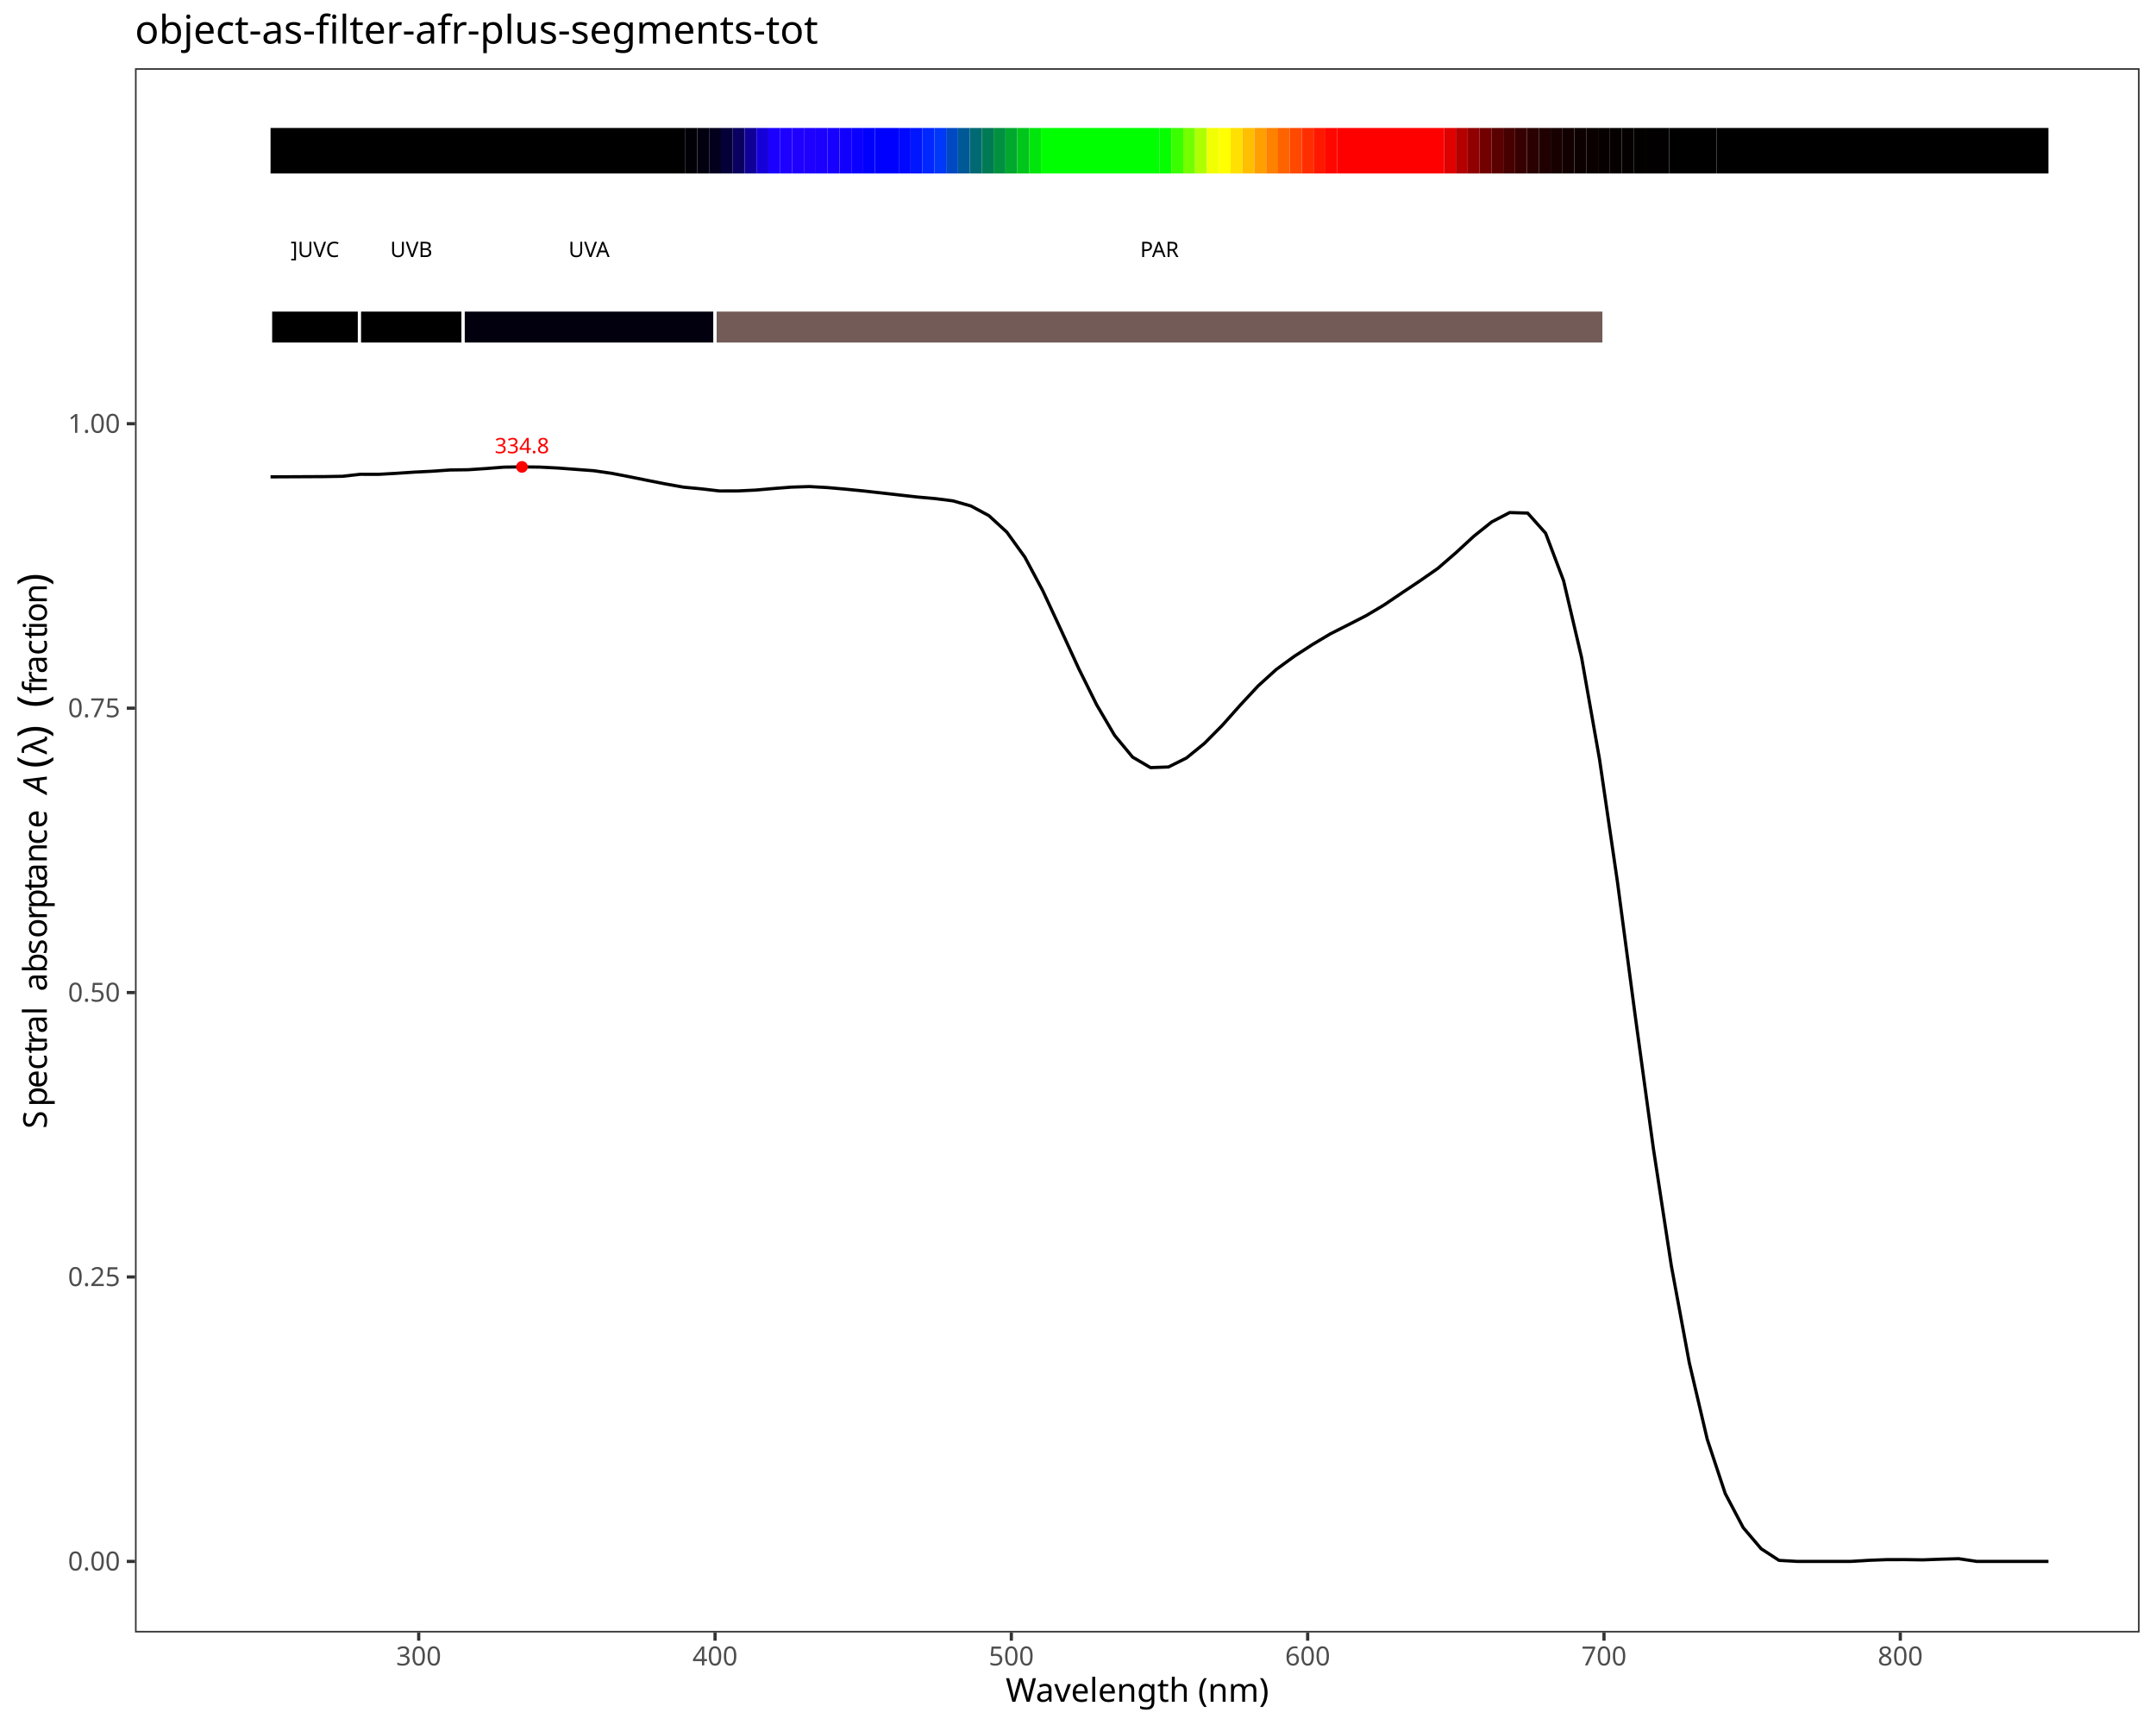
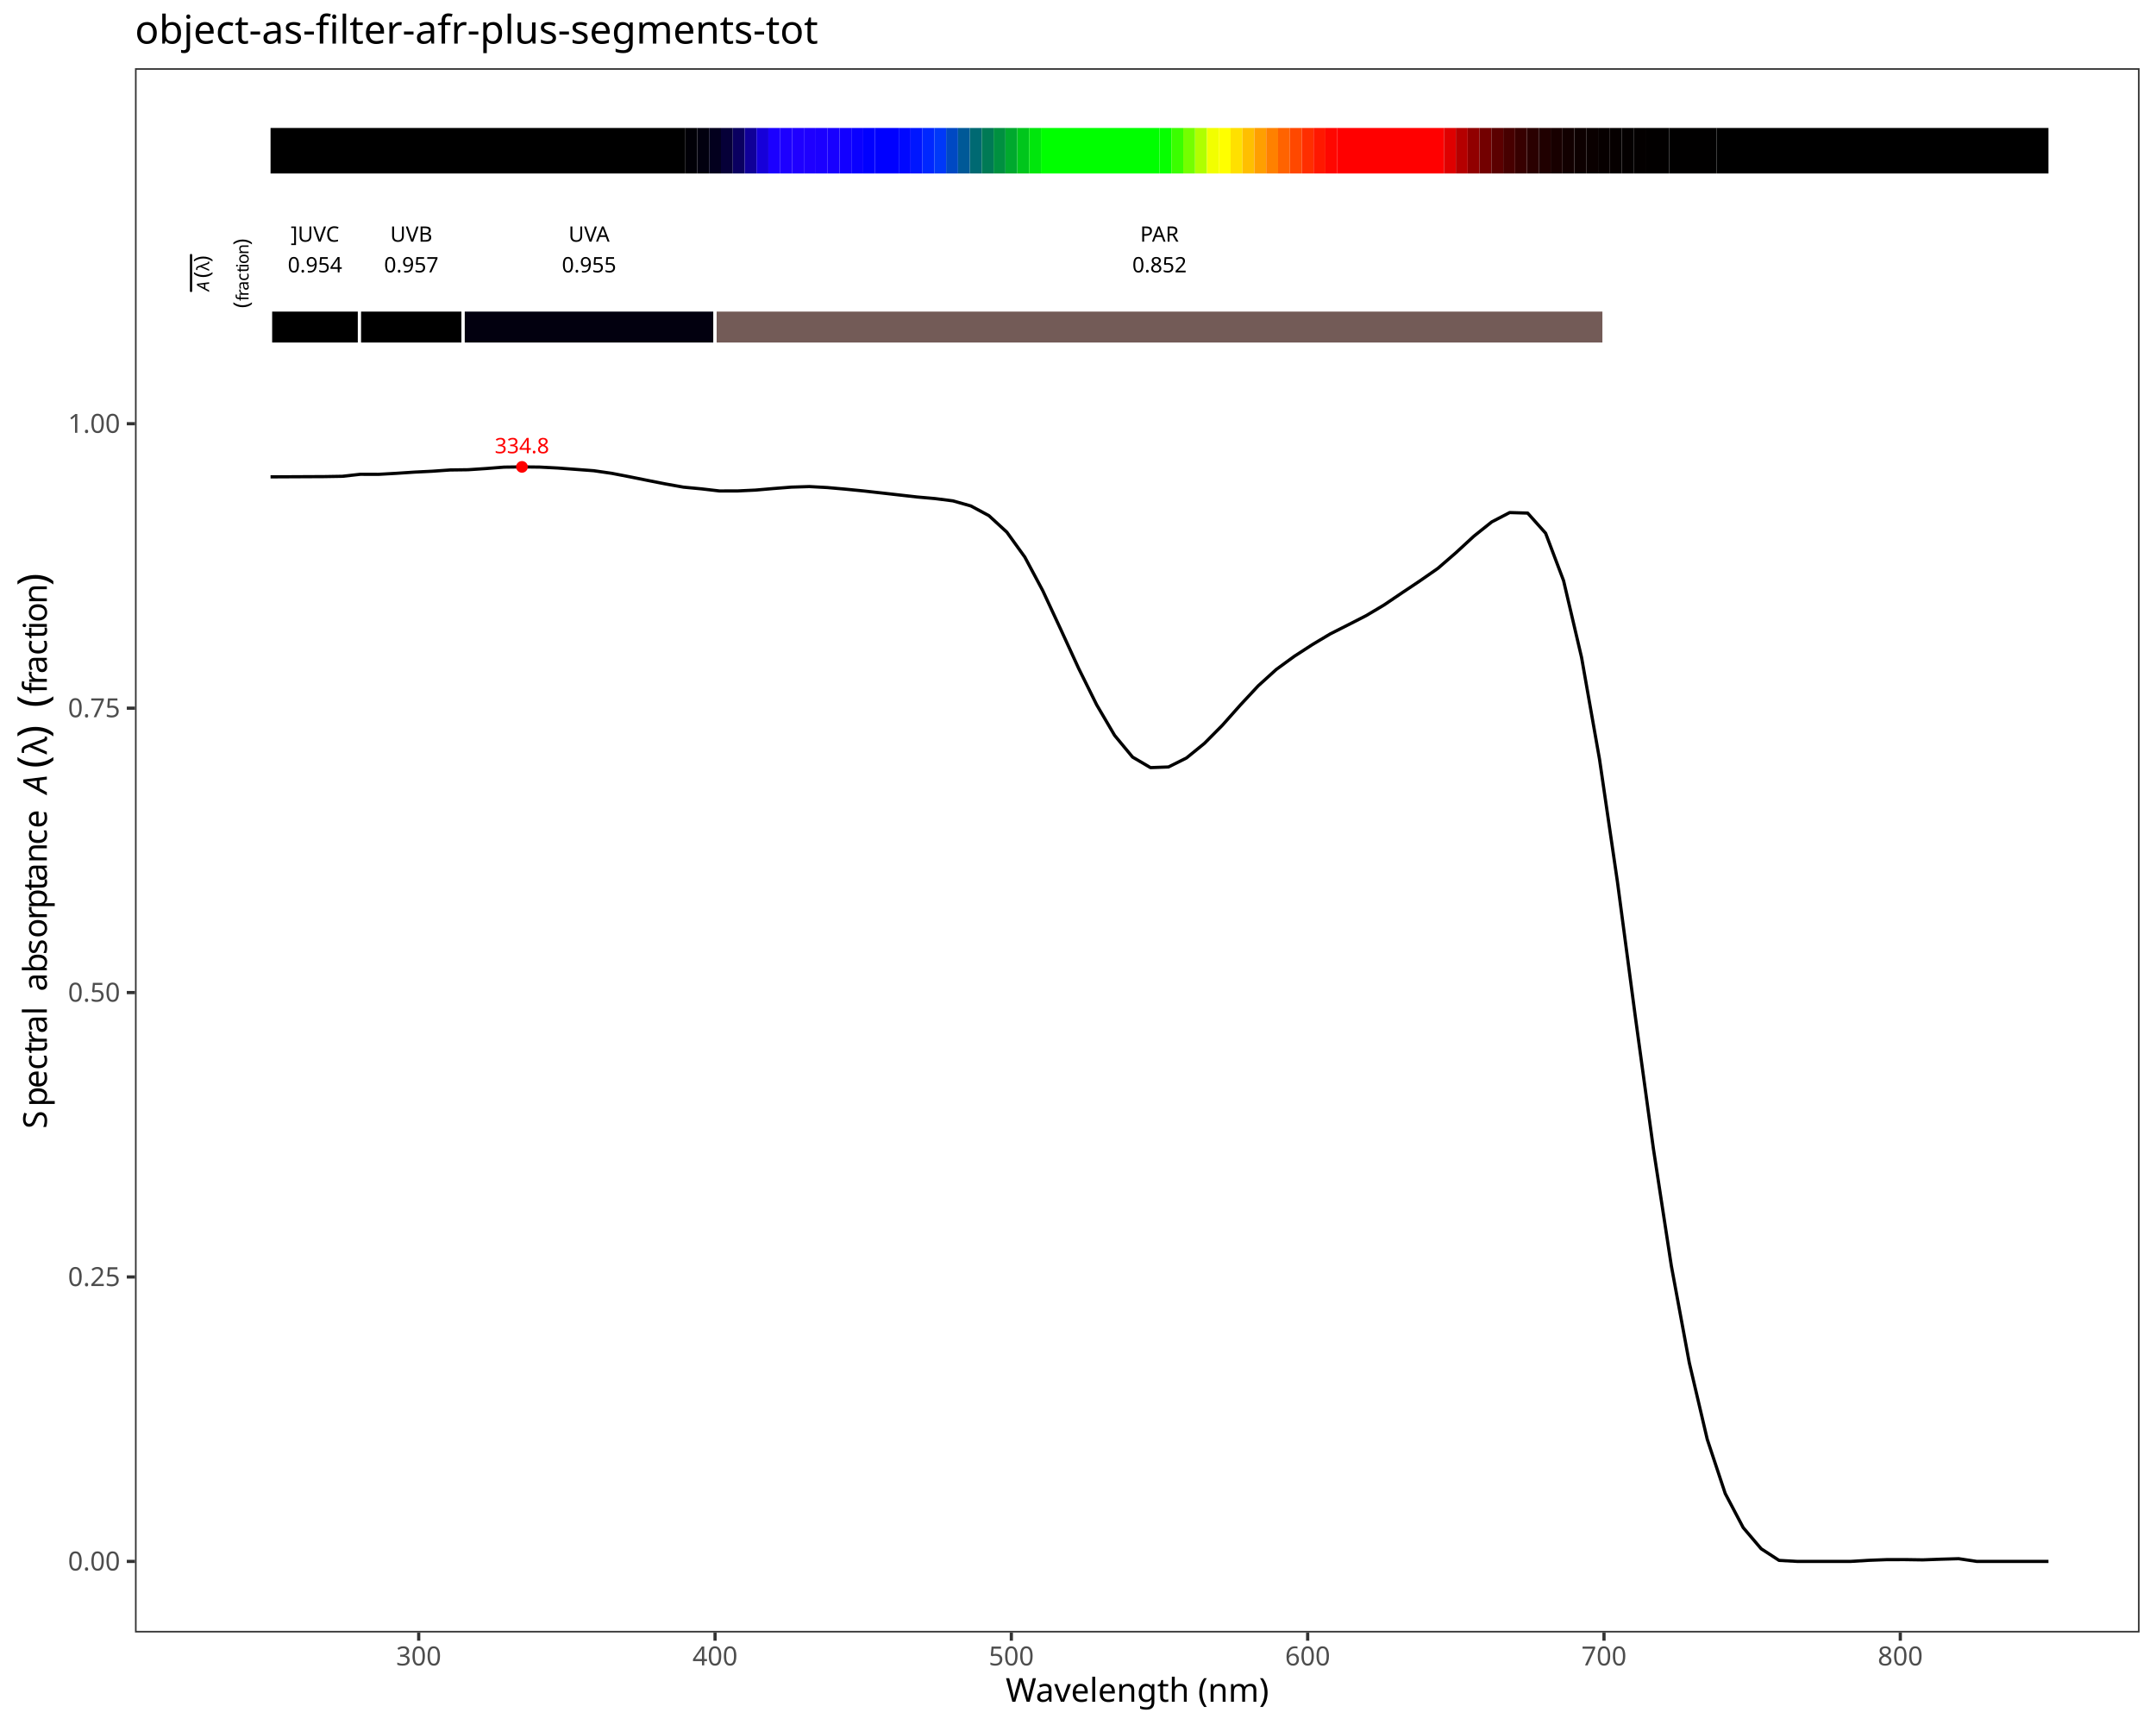
<svg xmlns="http://www.w3.org/2000/svg" class="svglite" data-engine-version="2.0" width="720.00pt" height="576.00pt" viewBox="0 0 720.00 576.00">
  <defs>
    <style type="text/css">
    .svglite line, .svglite polyline, .svglite polygon, .svglite path, .svglite rect, .svglite circle {
      fill: none;
      stroke: #000000;
      stroke-linecap: round;
      stroke-linejoin: round;
      stroke-miterlimit: 10.00;
    }
  </style>
  </defs>
  <rect width="100%" height="100%" style="stroke: none; fill: #FFFFFF;" />
  <defs>
    <clipPath id="cpMC4wMHw3MjAuMDB8MC4wMHw1NzYuMDA=">
      <rect x="0.00" y="0.00" width="720.00" height="576.00" />
    </clipPath>
  </defs>
  <g clip-path="url(#cpMC4wMHw3MjAuMDB8MC4wMHw1NzYuMDA=)">
    <rect x="0.00" y="0.00" width="720.00" height="576.00" style="stroke-width: 1.07; stroke: #FFFFFF; fill: #FFFFFF;" />
  </g>
  <defs>
    <clipPath id="cpNDUuMDh8NzE0LjUyfDIyLjc4fDU0NS4xMQ==">
      <rect x="45.08" y="22.78" width="669.44" height="522.33" />
    </clipPath>
  </defs>
  <g clip-path="url(#cpNDUuMDh8NzE0LjUyfDIyLjc4fDU0NS4xMQ==)">
    <rect x="45.08" y="22.78" width="669.44" height="522.33" style="stroke-width: 1.07; stroke: none; fill: #FFFFFF;" />
    <polyline points="90.35,159.23 96.35,159.20 102.35,159.17 108.34,159.14 114.34,159.04 120.34,158.37 126.33,158.39 132.33,158.05 138.33,157.65 144.33,157.35 150.32,156.93 156.32,156.85 162.32,156.45 168.32,155.98 174.31,155.90 180.31,155.97 186.31,156.28 192.31,156.73 198.30,157.18 204.30,158.05 210.30,159.21 216.30,160.42 222.29,161.60 228.29,162.67 234.29,163.24 240.29,163.94 246.28,163.93 252.28,163.65 258.28,163.13 264.27,162.66 270.27,162.47 276.27,162.80 282.27,163.33 288.26,163.92 294.26,164.59 300.26,165.27 306.26,165.95 312.25,166.48 318.25,167.25 324.25,168.95 330.25,172.18 336.24,177.69 342.24,186.01 348.24,197.25 354.24,210.16 360.23,223.22 366.23,235.34 372.23,245.56 378.22,252.80 384.22,256.32 390.22,256.10 396.22,253.10 402.21,248.23 408.21,242.18 414.21,235.42 420.21,228.98 426.20,223.55 432.20,219.17 438.20,215.28 444.20,211.69 450.19,208.66 456.19,205.59 462.19,202.02 468.19,197.96 474.18,193.96 480.18,189.79 486.18,184.59 492.18,179.06 498.17,174.27 504.17,171.15 510.17,171.33 516.16,178.04 522.16,193.90 528.16,219.50 534.16,253.52 540.15,294.47 546.15,339.70 552.15,383.52 558.15,422.69 564.14,455.03 570.14,480.61 576.14,498.70 582.14,510.09 588.13,517.14 594.13,521.04 600.13,521.37 606.13,521.37 612.12,521.37 618.12,521.37 624.12,521.01 630.11,520.78 636.11,520.77 642.11,520.86 648.11,520.64 654.10,520.47 660.10,521.37 666.10,521.37 672.10,521.37 678.09,521.37 684.09,521.37 " style="stroke-width: 1.07; stroke-linecap: butt;" />
    <text x="174.31" y="151.34" text-anchor="middle" style="font-size: 7.11px; fill: #FF0000; font-family: sans;" textLength="17.80px" lengthAdjust="spacingAndGlyphs">334.8</text>
    <circle cx="174.31" cy="155.90" r="1.95" style="stroke-width: 0.71; stroke: none; fill: #FF0000;" />
    <rect x="90.35" y="42.73" width="138.54" height="15.20" style="stroke-width: 1.07; stroke: none; stroke-linecap: square; stroke-linejoin: miter; fill: #000000;" />
    <rect x="228.89" y="42.73" width="3.96" height="15.20" style="stroke-width: 1.07; stroke: none; stroke-linecap: square; stroke-linejoin: miter; fill: #010007;" />
    <rect x="232.85" y="42.73" width="3.96" height="15.20" style="stroke-width: 1.07; stroke: none; stroke-linecap: square; stroke-linejoin: miter; fill: #02000F;" />
    <rect x="236.81" y="42.73" width="3.96" height="15.20" style="stroke-width: 1.07; stroke: none; stroke-linecap: square; stroke-linejoin: miter; fill: #03001E;" />
    <rect x="240.76" y="42.73" width="3.96" height="15.20" style="stroke-width: 1.07; stroke: none; stroke-linecap: square; stroke-linejoin: miter; fill: #060038;" />
    <rect x="244.72" y="42.73" width="3.96" height="15.20" style="stroke-width: 1.07; stroke: none; stroke-linecap: square; stroke-linejoin: miter; fill: #0A0060;" />
    <rect x="248.68" y="42.73" width="3.96" height="15.20" style="stroke-width: 1.07; stroke: none; stroke-linecap: square; stroke-linejoin: miter; fill: #100098;" />
    <rect x="252.64" y="42.73" width="3.96" height="15.20" style="stroke-width: 1.07; stroke: none; stroke-linecap: square; stroke-linejoin: miter; fill: #1600D9;" />
    <rect x="256.60" y="42.73" width="3.96" height="15.20" style="stroke-width: 1.07; stroke: none; stroke-linecap: square; stroke-linejoin: miter; fill: #1B00FF;" />
    <rect x="260.56" y="42.73" width="3.96" height="15.20" style="stroke-width: 1.07; stroke: none; stroke-linecap: square; stroke-linejoin: miter; fill: #1D00FF;" />
    <rect x="264.51" y="42.73" width="3.96" height="15.20" style="stroke-width: 1.07; stroke: none; stroke-linecap: square; stroke-linejoin: miter; fill: #1F00FF;" />
    <rect x="268.47" y="42.73" width="3.96" height="15.20" style="stroke-width: 1.07; stroke: none; stroke-linecap: square; stroke-linejoin: miter; fill: #1E00FF;" />
    <rect x="272.43" y="42.73" width="3.96" height="15.20" style="stroke-width: 1.07; stroke: none; stroke-linecap: square; stroke-linejoin: miter; fill: #1B00FF;" />
    <rect x="276.39" y="42.73" width="3.96" height="15.20" style="stroke-width: 1.07; stroke: none; stroke-linecap: square; stroke-linejoin: miter; fill: #1800FF;" />
    <rect x="280.35" y="42.73" width="3.96" height="15.20" style="stroke-width: 1.07; stroke: none; stroke-linecap: square; stroke-linejoin: miter; fill: #1200FF;" />
    <rect x="284.31" y="42.73" width="3.96" height="15.20" style="stroke-width: 1.07; stroke: none; stroke-linecap: square; stroke-linejoin: miter; fill: #0A00FF;" />
    <rect x="288.26" y="42.73" width="3.96" height="15.20" style="stroke-width: 1.07; stroke: none; stroke-linecap: square; stroke-linejoin: miter; fill: #0100FF;" />
    <rect x="292.22" y="42.73" width="7.92" height="15.20" style="stroke-width: 1.07; stroke: none; stroke-linecap: square; stroke-linejoin: miter; fill: #0000FF;" />
    <rect x="300.14" y="42.73" width="3.96" height="15.20" style="stroke-width: 1.07; stroke: none; stroke-linecap: square; stroke-linejoin: miter; fill: #0008FF;" />
    <rect x="304.10" y="42.73" width="3.96" height="15.20" style="stroke-width: 1.07; stroke: none; stroke-linecap: square; stroke-linejoin: miter; fill: #0016FF;" />
    <rect x="308.06" y="42.73" width="3.96" height="15.20" style="stroke-width: 1.07; stroke: none; stroke-linecap: square; stroke-linejoin: miter; fill: #0027FF;" />
    <rect x="312.01" y="42.73" width="3.96" height="15.20" style="stroke-width: 1.07; stroke: none; stroke-linecap: square; stroke-linejoin: miter; fill: #0038F9;" />
    <rect x="315.97" y="42.73" width="3.96" height="15.20" style="stroke-width: 1.07; stroke: none; stroke-linecap: square; stroke-linejoin: miter; fill: #0049C3;" />
    <rect x="319.93" y="42.73" width="3.96" height="15.20" style="stroke-width: 1.07; stroke: none; stroke-linecap: square; stroke-linejoin: miter; fill: #005997;" />
    <rect x="323.89" y="42.73" width="3.96" height="15.20" style="stroke-width: 1.07; stroke: none; stroke-linecap: square; stroke-linejoin: miter; fill: #006972;" />
    <rect x="327.85" y="42.73" width="3.96" height="15.20" style="stroke-width: 1.07; stroke: none; stroke-linecap: square; stroke-linejoin: miter; fill: #007A55;" />
    <rect x="331.81" y="42.73" width="3.96" height="15.20" style="stroke-width: 1.07; stroke: none; stroke-linecap: square; stroke-linejoin: miter; fill: #009040;" />
    <rect x="335.76" y="42.73" width="3.96" height="15.20" style="stroke-width: 1.07; stroke: none; stroke-linecap: square; stroke-linejoin: miter; fill: #00A92E;" />
    <rect x="339.72" y="42.73" width="3.96" height="15.20" style="stroke-width: 1.07; stroke: none; stroke-linecap: square; stroke-linejoin: miter; fill: #00C61C;" />
    <rect x="343.68" y="42.73" width="3.96" height="15.20" style="stroke-width: 1.07; stroke: none; stroke-linecap: square; stroke-linejoin: miter; fill: #00E60C;" />
    <rect x="347.64" y="42.73" width="39.58" height="15.20" style="stroke-width: 1.07; stroke: none; stroke-linecap: square; stroke-linejoin: miter; fill: #00FF00;" />
    <rect x="387.22" y="42.73" width="3.96" height="15.20" style="stroke-width: 1.07; stroke: none; stroke-linecap: square; stroke-linejoin: miter; fill: #06FF00;" />
    <rect x="391.18" y="42.73" width="3.96" height="15.20" style="stroke-width: 1.07; stroke: none; stroke-linecap: square; stroke-linejoin: miter; fill: #3AFF00;" />
    <rect x="395.14" y="42.73" width="3.96" height="15.20" style="stroke-width: 1.07; stroke: none; stroke-linecap: square; stroke-linejoin: miter; fill: #74FF00;" />
    <rect x="399.10" y="42.73" width="3.96" height="15.20" style="stroke-width: 1.07; stroke: none; stroke-linecap: square; stroke-linejoin: miter; fill: #B0FF00;" />
    <rect x="403.05" y="42.73" width="3.96" height="15.20" style="stroke-width: 1.07; stroke: none; stroke-linecap: square; stroke-linejoin: miter; fill: #F2FF00;" />
    <rect x="407.01" y="42.73" width="3.96" height="15.20" style="stroke-width: 1.07; stroke: none; stroke-linecap: square; stroke-linejoin: miter; fill: #FFFF00;" />
    <rect x="410.97" y="42.73" width="3.96" height="15.20" style="stroke-width: 1.07; stroke: none; stroke-linecap: square; stroke-linejoin: miter; fill: #FFE000;" />
    <rect x="414.93" y="42.73" width="3.96" height="15.20" style="stroke-width: 1.07; stroke: none; stroke-linecap: square; stroke-linejoin: miter; fill: #FFBF00;" />
    <rect x="418.89" y="42.73" width="3.96" height="15.20" style="stroke-width: 1.07; stroke: none; stroke-linecap: square; stroke-linejoin: miter; fill: #FF9F00;" />
    <rect x="422.85" y="42.73" width="3.96" height="15.20" style="stroke-width: 1.07; stroke: none; stroke-linecap: square; stroke-linejoin: miter; fill: #FF8100;" />
    <rect x="426.80" y="42.73" width="3.96" height="15.20" style="stroke-width: 1.07; stroke: none; stroke-linecap: square; stroke-linejoin: miter; fill: #FF6300;" />
    <rect x="430.76" y="42.73" width="3.96" height="15.20" style="stroke-width: 1.07; stroke: none; stroke-linecap: square; stroke-linejoin: miter; fill: #FF4800;" />
    <rect x="434.72" y="42.73" width="3.96" height="15.20" style="stroke-width: 1.07; stroke: none; stroke-linecap: square; stroke-linejoin: miter; fill: #FF2E00;" />
    <rect x="438.68" y="42.73" width="3.96" height="15.20" style="stroke-width: 1.07; stroke: none; stroke-linecap: square; stroke-linejoin: miter; fill: #FF1800;" />
    <rect x="442.64" y="42.73" width="3.96" height="15.20" style="stroke-width: 1.07; stroke: none; stroke-linecap: square; stroke-linejoin: miter; fill: #FF0700;" />
    <rect x="446.60" y="42.73" width="35.62" height="15.20" style="stroke-width: 1.07; stroke: none; stroke-linecap: square; stroke-linejoin: miter; fill: #FF0000;" />
    <rect x="482.22" y="42.73" width="3.96" height="15.20" style="stroke-width: 1.07; stroke: none; stroke-linecap: square; stroke-linejoin: miter; fill: #DF0000;" />
    <rect x="486.18" y="42.73" width="3.96" height="15.20" style="stroke-width: 1.07; stroke: none; stroke-linecap: square; stroke-linejoin: miter; fill: #B50000;" />
    <rect x="490.14" y="42.73" width="3.96" height="15.20" style="stroke-width: 1.07; stroke: none; stroke-linecap: square; stroke-linejoin: miter; fill: #910000;" />
    <rect x="494.09" y="42.73" width="3.96" height="15.20" style="stroke-width: 1.07; stroke: none; stroke-linecap: square; stroke-linejoin: miter; fill: #730000;" />
    <rect x="498.05" y="42.73" width="3.96" height="15.20" style="stroke-width: 1.07; stroke: none; stroke-linecap: square; stroke-linejoin: miter; fill: #5B0000;" />
    <rect x="502.01" y="42.73" width="3.96" height="15.20" style="stroke-width: 1.07; stroke: none; stroke-linecap: square; stroke-linejoin: miter; fill: #470000;" />
    <rect x="505.97" y="42.73" width="3.96" height="15.20" style="stroke-width: 1.07; stroke: none; stroke-linecap: square; stroke-linejoin: miter; fill: #370000;" />
    <rect x="509.93" y="42.73" width="3.96" height="15.20" style="stroke-width: 1.07; stroke: none; stroke-linecap: square; stroke-linejoin: miter; fill: #2A0000;" />
    <rect x="513.89" y="42.73" width="3.96" height="15.20" style="stroke-width: 1.07; stroke: none; stroke-linecap: square; stroke-linejoin: miter; fill: #200000;" />
    <rect x="517.84" y="42.73" width="3.96" height="15.20" style="stroke-width: 1.07; stroke: none; stroke-linecap: square; stroke-linejoin: miter; fill: #180000;" />
    <rect x="521.80" y="42.73" width="3.96" height="15.20" style="stroke-width: 1.07; stroke: none; stroke-linecap: square; stroke-linejoin: miter; fill: #120000;" />
    <rect x="525.76" y="42.73" width="3.96" height="15.20" style="stroke-width: 1.07; stroke: none; stroke-linecap: square; stroke-linejoin: miter; fill: #0D0000;" />
    <rect x="529.72" y="42.73" width="3.96" height="15.20" style="stroke-width: 1.07; stroke: none; stroke-linecap: square; stroke-linejoin: miter; fill: #0A0000;" />
    <rect x="533.68" y="42.73" width="3.96" height="15.20" style="stroke-width: 1.07; stroke: none; stroke-linecap: square; stroke-linejoin: miter; fill: #070000;" />
    <rect x="537.64" y="42.73" width="3.96" height="15.20" style="stroke-width: 1.07; stroke: none; stroke-linecap: square; stroke-linejoin: miter; fill: #060000;" />
    <rect x="541.59" y="42.73" width="3.96" height="15.20" style="stroke-width: 1.07; stroke: none; stroke-linecap: square; stroke-linejoin: miter; fill: #040000;" />
    <rect x="545.55" y="42.73" width="3.96" height="15.20" style="stroke-width: 1.07; stroke: none; stroke-linecap: square; stroke-linejoin: miter; fill: #030000;" />
    <rect x="549.51" y="42.73" width="7.92" height="15.20" style="stroke-width: 1.07; stroke: none; stroke-linecap: square; stroke-linejoin: miter; fill: #020000;" />
    <rect x="557.43" y="42.73" width="15.83" height="15.20" style="stroke-width: 1.07; stroke: none; stroke-linecap: square; stroke-linejoin: miter; fill: #010000;" />
    <rect x="573.26" y="42.73" width="110.83" height="15.20" style="stroke-width: 1.07; stroke: none; stroke-linecap: square; stroke-linejoin: miter; fill: #000000;" />
    <rect x="90.35" y="103.51" width="29.69" height="11.40" style="stroke-width: 1.07; stroke: #FFFFFF; stroke-linecap: square; stroke-linejoin: miter; fill: #000000;" />
    <rect x="120.04" y="103.51" width="34.63" height="11.40" style="stroke-width: 1.07; stroke: #FFFFFF; stroke-linecap: square; stroke-linejoin: miter; fill: #000000;" />
    <rect x="154.67" y="103.51" width="84.11" height="11.40" style="stroke-width: 1.07; stroke: #FFFFFF; stroke-linecap: square; stroke-linejoin: miter; fill: #02000F;" />
    <rect x="238.79" y="103.51" width="296.87" height="11.40" style="stroke-width: 1.07; stroke: #FFFFFF; stroke-linecap: square; stroke-linejoin: miter; fill: #735B57;" />
-     <text x="105.19" y="85.82" text-anchor="middle" style="font-size: 7.11px; font-family: sans;" textLength="17.00px" lengthAdjust="spacingAndGlyphs">]UVC</text>
-     <text x="137.36" y="85.82" text-anchor="middle" style="font-size: 7.11px; font-family: sans;" textLength="14.63px" lengthAdjust="spacingAndGlyphs">UVB</text>
-     <text x="196.73" y="85.82" text-anchor="middle" style="font-size: 7.11px; font-family: sans;" textLength="14.63px" lengthAdjust="spacingAndGlyphs">UVA</text>
-     <text x="387.22" y="85.82" text-anchor="middle" style="font-size: 7.11px; font-family: sans;" textLength="14.63px" lengthAdjust="spacingAndGlyphs">PAR</text>
+     <text x="105.19" y="80.70" text-anchor="middle" style="font-size: 7.11px; font-family: sans;" textLength="17.00px" lengthAdjust="spacingAndGlyphs">]UVC</text>
+     <text x="105.19" y="90.94" text-anchor="middle" style="font-size: 7.11px; font-family: sans;" textLength="17.80px" lengthAdjust="spacingAndGlyphs">0.954</text>
+     <text x="137.36" y="80.70" text-anchor="middle" style="font-size: 7.11px; font-family: sans;" textLength="14.63px" lengthAdjust="spacingAndGlyphs">UVB</text>
+     <text x="137.36" y="90.94" text-anchor="middle" style="font-size: 7.11px; font-family: sans;" textLength="17.80px" lengthAdjust="spacingAndGlyphs">0.957</text>
+     <text x="196.73" y="80.70" text-anchor="middle" style="font-size: 7.11px; font-family: sans;" textLength="14.63px" lengthAdjust="spacingAndGlyphs">UVA</text>
+     <text x="196.73" y="90.94" text-anchor="middle" style="font-size: 7.11px; font-family: sans;" textLength="17.80px" lengthAdjust="spacingAndGlyphs">0.955</text>
+     <text x="387.22" y="80.70" text-anchor="middle" style="font-size: 7.11px; font-family: sans;" textLength="14.63px" lengthAdjust="spacingAndGlyphs">PAR</text>
+     <text x="387.22" y="90.94" text-anchor="middle" style="font-size: 7.11px; font-family: sans;" textLength="17.80px" lengthAdjust="spacingAndGlyphs">0.852</text>
+     <text transform="translate(69.84,97.17) rotate(-90)" style="font-size: 5.69px; font-style: italic; font-family: sans;" textLength="3.80px" lengthAdjust="spacingAndGlyphs">A</text>
+     <text transform="translate(69.84,92.78) rotate(-90)" style="font-size: 7.11px; font-family: sans;" textLength="2.37px" lengthAdjust="spacingAndGlyphs">(</text>
+     <text transform="translate(69.84,90.42) rotate(-90)" style="font-size: 5.69px; font-family: sans;" textLength="2.90px" lengthAdjust="spacingAndGlyphs">λ</text>
+     <text transform="translate(69.84,87.52) rotate(-90)" style="font-size: 7.11px; font-family: sans;" textLength="2.36px" lengthAdjust="spacingAndGlyphs">)</text>
+     <polyline points="63.80,97.17 63.80,85.15 " style="stroke-width: 0.75;" />
+     <text transform="translate(83.01,102.86) rotate(-90)" style="font-size: 7.11px; font-family: sans;" textLength="2.37px" lengthAdjust="spacingAndGlyphs">(</text>
+     <text transform="translate(83.01,100.49) rotate(-90)" style="font-size: 5.69px; font-family: sans;" textLength="1.58px" lengthAdjust="spacingAndGlyphs">f</text>
+     <text transform="translate(83.01,98.91) rotate(-90)" style="font-size: 5.69px; font-family: sans;" textLength="1.89px" lengthAdjust="spacingAndGlyphs">r</text>
+     <text transform="translate(83.01,97.01) rotate(-90)" style="font-size: 5.69px; font-family: sans;" textLength="3.17px" lengthAdjust="spacingAndGlyphs">a</text>
+     <text transform="translate(83.01,93.85) rotate(-90)" style="font-size: 5.69px; font-family: sans;" textLength="2.85px" lengthAdjust="spacingAndGlyphs">c</text>
+     <text transform="translate(83.01,91.00) rotate(-90)" style="font-size: 5.69px; font-family: sans;" textLength="1.58px" lengthAdjust="spacingAndGlyphs">t</text>
+     <text transform="translate(83.01,89.42) rotate(-90)" style="font-size: 5.69px; font-family: sans;" textLength="1.26px" lengthAdjust="spacingAndGlyphs">i</text>
+     <text transform="translate(83.01,88.16) rotate(-90)" style="font-size: 5.69px; font-family: sans;" textLength="3.17px" lengthAdjust="spacingAndGlyphs">o</text>
+     <text transform="translate(83.01,84.99) rotate(-90)" style="font-size: 5.69px; font-family: sans;" textLength="3.17px" lengthAdjust="spacingAndGlyphs">n</text>
+     <text transform="translate(83.01,81.83) rotate(-90)" style="font-size: 7.11px; font-family: sans;" textLength="2.36px" lengthAdjust="spacingAndGlyphs">)</text>
    <rect x="45.08" y="22.78" width="669.44" height="522.33" style="stroke-width: 1.07; stroke: #333333;" />
  </g>
  <g clip-path="url(#cpMC4wMHw3MjAuMDB8MC4wMHw1NzYuMDA=)">
    <text x="40.15" y="524.40" text-anchor="end" style="font-size: 8.80px; fill: #4D4D4D; font-family: sans;" textLength="17.13px" lengthAdjust="spacingAndGlyphs">0.00</text>
    <text x="40.15" y="429.43" text-anchor="end" style="font-size: 8.80px; fill: #4D4D4D; font-family: sans;" textLength="17.13px" lengthAdjust="spacingAndGlyphs">0.25</text>
    <text x="40.15" y="334.46" text-anchor="end" style="font-size: 8.80px; fill: #4D4D4D; font-family: sans;" textLength="17.13px" lengthAdjust="spacingAndGlyphs">0.50</text>
    <text x="40.15" y="239.49" text-anchor="end" style="font-size: 8.80px; fill: #4D4D4D; font-family: sans;" textLength="17.13px" lengthAdjust="spacingAndGlyphs">0.75</text>
    <text x="40.15" y="144.52" text-anchor="end" style="font-size: 8.80px; fill: #4D4D4D; font-family: sans;" textLength="17.13px" lengthAdjust="spacingAndGlyphs">1.00</text>
    <polyline points="42.34,521.37 45.08,521.37 " style="stroke-width: 1.07; stroke: #333333; stroke-linecap: butt;" />
    <polyline points="42.34,426.40 45.08,426.40 " style="stroke-width: 1.07; stroke: #333333; stroke-linecap: butt;" />
    <polyline points="42.34,331.43 45.08,331.43 " style="stroke-width: 1.07; stroke: #333333; stroke-linecap: butt;" />
    <polyline points="42.34,236.46 45.08,236.46 " style="stroke-width: 1.07; stroke: #333333; stroke-linecap: butt;" />
    <polyline points="42.34,141.49 45.08,141.49 " style="stroke-width: 1.07; stroke: #333333; stroke-linecap: butt;" />
    <polyline points="139.83,547.85 139.83,545.11 " style="stroke-width: 1.07; stroke: #333333; stroke-linecap: butt;" />
    <polyline points="238.79,547.85 238.79,545.11 " style="stroke-width: 1.07; stroke: #333333; stroke-linecap: butt;" />
    <polyline points="337.74,547.85 337.74,545.11 " style="stroke-width: 1.07; stroke: #333333; stroke-linecap: butt;" />
    <polyline points="436.70,547.85 436.70,545.11 " style="stroke-width: 1.07; stroke: #333333; stroke-linecap: butt;" />
    <polyline points="535.66,547.85 535.66,545.11 " style="stroke-width: 1.07; stroke: #333333; stroke-linecap: butt;" />
    <polyline points="634.61,547.85 634.61,545.11 " style="stroke-width: 1.07; stroke: #333333; stroke-linecap: butt;" />
    <text x="139.83" y="556.10" text-anchor="middle" style="font-size: 8.80px; fill: #4D4D4D; font-family: sans;" textLength="14.68px" lengthAdjust="spacingAndGlyphs">300</text>
    <text x="238.79" y="556.10" text-anchor="middle" style="font-size: 8.80px; fill: #4D4D4D; font-family: sans;" textLength="14.68px" lengthAdjust="spacingAndGlyphs">400</text>
    <text x="337.74" y="556.10" text-anchor="middle" style="font-size: 8.80px; fill: #4D4D4D; font-family: sans;" textLength="14.68px" lengthAdjust="spacingAndGlyphs">500</text>
    <text x="436.70" y="556.10" text-anchor="middle" style="font-size: 8.80px; fill: #4D4D4D; font-family: sans;" textLength="14.68px" lengthAdjust="spacingAndGlyphs">600</text>
    <text x="535.66" y="556.10" text-anchor="middle" style="font-size: 8.80px; fill: #4D4D4D; font-family: sans;" textLength="14.68px" lengthAdjust="spacingAndGlyphs">700</text>
    <text x="634.61" y="556.10" text-anchor="middle" style="font-size: 8.80px; fill: #4D4D4D; font-family: sans;" textLength="14.68px" lengthAdjust="spacingAndGlyphs">800</text>
    <text x="379.80" y="568.24" text-anchor="middle" style="font-size: 11.00px; font-family: sans;" textLength="83.76px" lengthAdjust="spacingAndGlyphs">Wavelength (nm)</text>
    <text transform="translate(15.64,376.89) rotate(-90)" style="font-size: 11.00px; font-family: sans;" textLength="7.34px" lengthAdjust="spacingAndGlyphs">S</text>
    <text transform="translate(15.64,369.55) rotate(-90)" style="font-size: 11.00px; font-family: sans;" textLength="6.12px" lengthAdjust="spacingAndGlyphs">p</text>
    <text transform="translate(15.64,363.43) rotate(-90)" style="font-size: 11.00px; font-family: sans;" textLength="6.12px" lengthAdjust="spacingAndGlyphs">e</text>
    <text transform="translate(15.64,357.31) rotate(-90)" style="font-size: 11.00px; font-family: sans;" textLength="5.50px" lengthAdjust="spacingAndGlyphs">c</text>
    <text transform="translate(15.64,351.81) rotate(-90)" style="font-size: 11.00px; font-family: sans;" textLength="3.06px" lengthAdjust="spacingAndGlyphs">t</text>
    <text transform="translate(15.64,348.75) rotate(-90)" style="font-size: 11.00px; font-family: sans;" textLength="3.66px" lengthAdjust="spacingAndGlyphs">r</text>
    <text transform="translate(15.64,345.09) rotate(-90)" style="font-size: 11.00px; font-family: sans;" textLength="6.12px" lengthAdjust="spacingAndGlyphs">a</text>
    <text transform="translate(15.64,338.97) rotate(-90)" style="font-size: 11.00px; font-family: sans;" textLength="2.44px" lengthAdjust="spacingAndGlyphs">l</text>
    <text transform="translate(15.64,336.53) rotate(-90)" style="font-size: 11.00px; font-family: sans;" textLength="2.75px" lengthAdjust="spacingAndGlyphs"> </text>
    <text transform="translate(15.64,333.78) rotate(-90)" style="font-size: 11.00px; font-family: sans;" textLength="2.75px" lengthAdjust="spacingAndGlyphs"> </text>
    <text transform="translate(15.64,331.02) rotate(-90)" style="font-size: 11.00px; font-family: sans;" textLength="6.12px" lengthAdjust="spacingAndGlyphs">a</text>
    <text transform="translate(15.64,324.91) rotate(-90)" style="font-size: 11.00px; font-family: sans;" textLength="6.12px" lengthAdjust="spacingAndGlyphs">b</text>
    <text transform="translate(15.64,318.79) rotate(-90)" style="font-size: 11.00px; font-family: sans;" textLength="5.50px" lengthAdjust="spacingAndGlyphs">s</text>
    <text transform="translate(15.64,313.28) rotate(-90)" style="font-size: 11.00px; font-family: sans;" textLength="6.12px" lengthAdjust="spacingAndGlyphs">o</text>
    <text transform="translate(15.64,307.17) rotate(-90)" style="font-size: 11.00px; font-family: sans;" textLength="3.66px" lengthAdjust="spacingAndGlyphs">r</text>
    <text transform="translate(15.64,303.50) rotate(-90)" style="font-size: 11.00px; font-family: sans;" textLength="6.12px" lengthAdjust="spacingAndGlyphs">p</text>
    <text transform="translate(15.64,297.38) rotate(-90)" style="font-size: 11.00px; font-family: sans;" textLength="3.06px" lengthAdjust="spacingAndGlyphs">t</text>
    <text transform="translate(15.64,294.33) rotate(-90)" style="font-size: 11.00px; font-family: sans;" textLength="6.12px" lengthAdjust="spacingAndGlyphs">a</text>
    <text transform="translate(15.64,288.21) rotate(-90)" style="font-size: 11.00px; font-family: sans;" textLength="6.12px" lengthAdjust="spacingAndGlyphs">n</text>
    <text transform="translate(15.64,282.09) rotate(-90)" style="font-size: 11.00px; font-family: sans;" textLength="5.50px" lengthAdjust="spacingAndGlyphs">c</text>
    <text transform="translate(15.64,276.59) rotate(-90)" style="font-size: 11.00px; font-family: sans;" textLength="6.12px" lengthAdjust="spacingAndGlyphs">e</text>
    <text transform="translate(15.64,270.47) rotate(-90)" style="font-size: 11.00px; font-family: sans;" textLength="2.75px" lengthAdjust="spacingAndGlyphs"> </text>
    <text transform="translate(15.64,267.72) rotate(-90)" style="font-size: 11.00px; font-family: sans;" textLength="2.75px" lengthAdjust="spacingAndGlyphs"> </text>
    <text transform="translate(15.64,264.96) rotate(-90)" style="font-size: 11.00px; font-style: italic; font-family: sans;" textLength="7.34px" lengthAdjust="spacingAndGlyphs">A</text>
    <text transform="translate(15.64,256.49) rotate(-90)" style="font-size: 13.75px; font-family: sans;" textLength="4.58px" lengthAdjust="spacingAndGlyphs">(</text>
    <text transform="translate(15.64,251.91) rotate(-90)" style="font-size: 11.00px; font-family: sans;" textLength="5.60px" lengthAdjust="spacingAndGlyphs">λ</text>
    <text transform="translate(15.64,246.31) rotate(-90)" style="font-size: 13.75px; font-family: sans;" textLength="4.57px" lengthAdjust="spacingAndGlyphs">)</text>
    <text transform="translate(15.64,241.74) rotate(-90)" style="font-size: 11.00px; font-family: sans;" textLength="2.75px" lengthAdjust="spacingAndGlyphs"> </text>
    <text transform="translate(15.64,238.99) rotate(-90)" style="font-size: 11.00px; font-family: sans;" textLength="2.75px" lengthAdjust="spacingAndGlyphs"> </text>
    <text transform="translate(15.64,236.23) rotate(-90)" style="font-size: 13.75px; font-family: sans;" textLength="4.58px" lengthAdjust="spacingAndGlyphs">(</text>
    <text transform="translate(15.64,231.65) rotate(-90)" style="font-size: 11.00px; font-family: sans;" textLength="3.06px" lengthAdjust="spacingAndGlyphs">f</text>
    <text transform="translate(15.64,228.60) rotate(-90)" style="font-size: 11.00px; font-family: sans;" textLength="3.66px" lengthAdjust="spacingAndGlyphs">r</text>
    <text transform="translate(15.64,224.94) rotate(-90)" style="font-size: 11.00px; font-family: sans;" textLength="6.12px" lengthAdjust="spacingAndGlyphs">a</text>
    <text transform="translate(15.64,218.82) rotate(-90)" style="font-size: 11.00px; font-family: sans;" textLength="5.50px" lengthAdjust="spacingAndGlyphs">c</text>
    <text transform="translate(15.64,213.31) rotate(-90)" style="font-size: 11.00px; font-family: sans;" textLength="3.06px" lengthAdjust="spacingAndGlyphs">t</text>
    <text transform="translate(15.64,210.26) rotate(-90)" style="font-size: 11.00px; font-family: sans;" textLength="2.44px" lengthAdjust="spacingAndGlyphs">i</text>
    <text transform="translate(15.64,207.82) rotate(-90)" style="font-size: 11.00px; font-family: sans;" textLength="6.12px" lengthAdjust="spacingAndGlyphs">o</text>
    <text transform="translate(15.64,201.70) rotate(-90)" style="font-size: 11.00px; font-family: sans;" textLength="6.12px" lengthAdjust="spacingAndGlyphs">n</text>
    <text transform="translate(15.64,195.58) rotate(-90)" style="font-size: 13.75px; font-family: sans;" textLength="4.57px" lengthAdjust="spacingAndGlyphs">)</text>
    <text x="45.08" y="14.56" style="font-size: 13.20px; font-family: sans;" textLength="212.03px" lengthAdjust="spacingAndGlyphs">object-as-filter-afr-plus-segments-tot</text>
  </g>
</svg>
